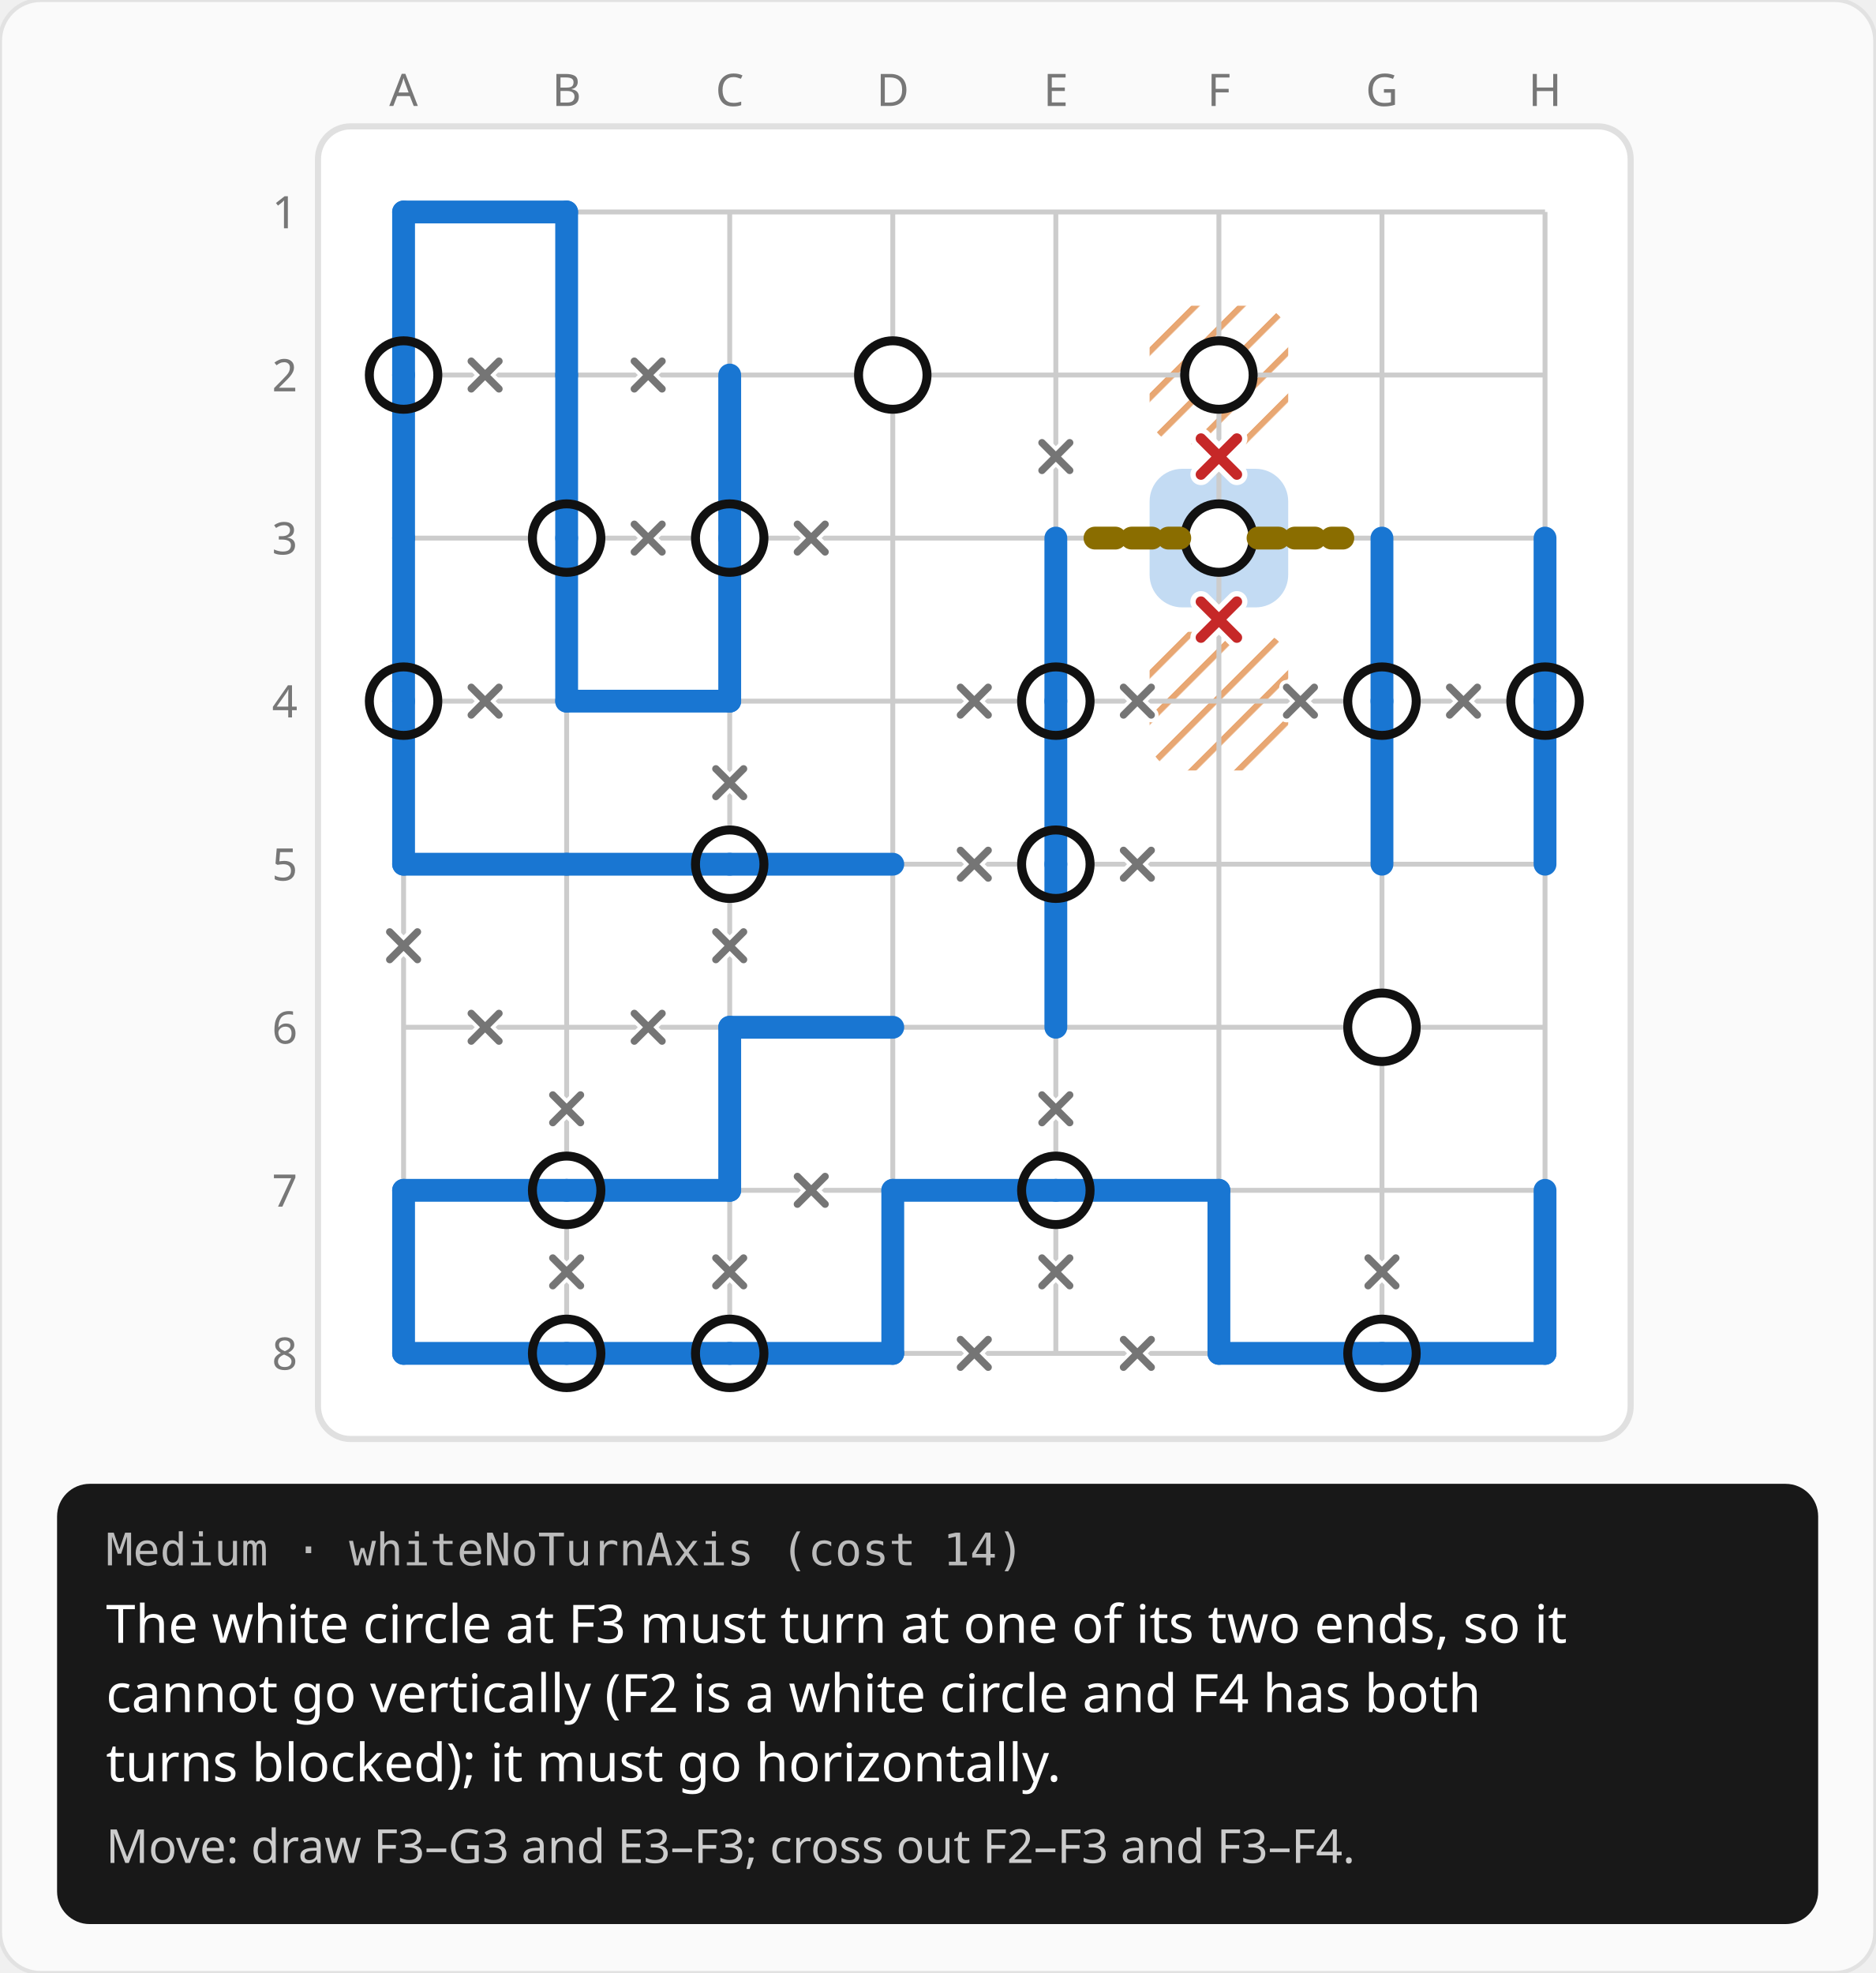
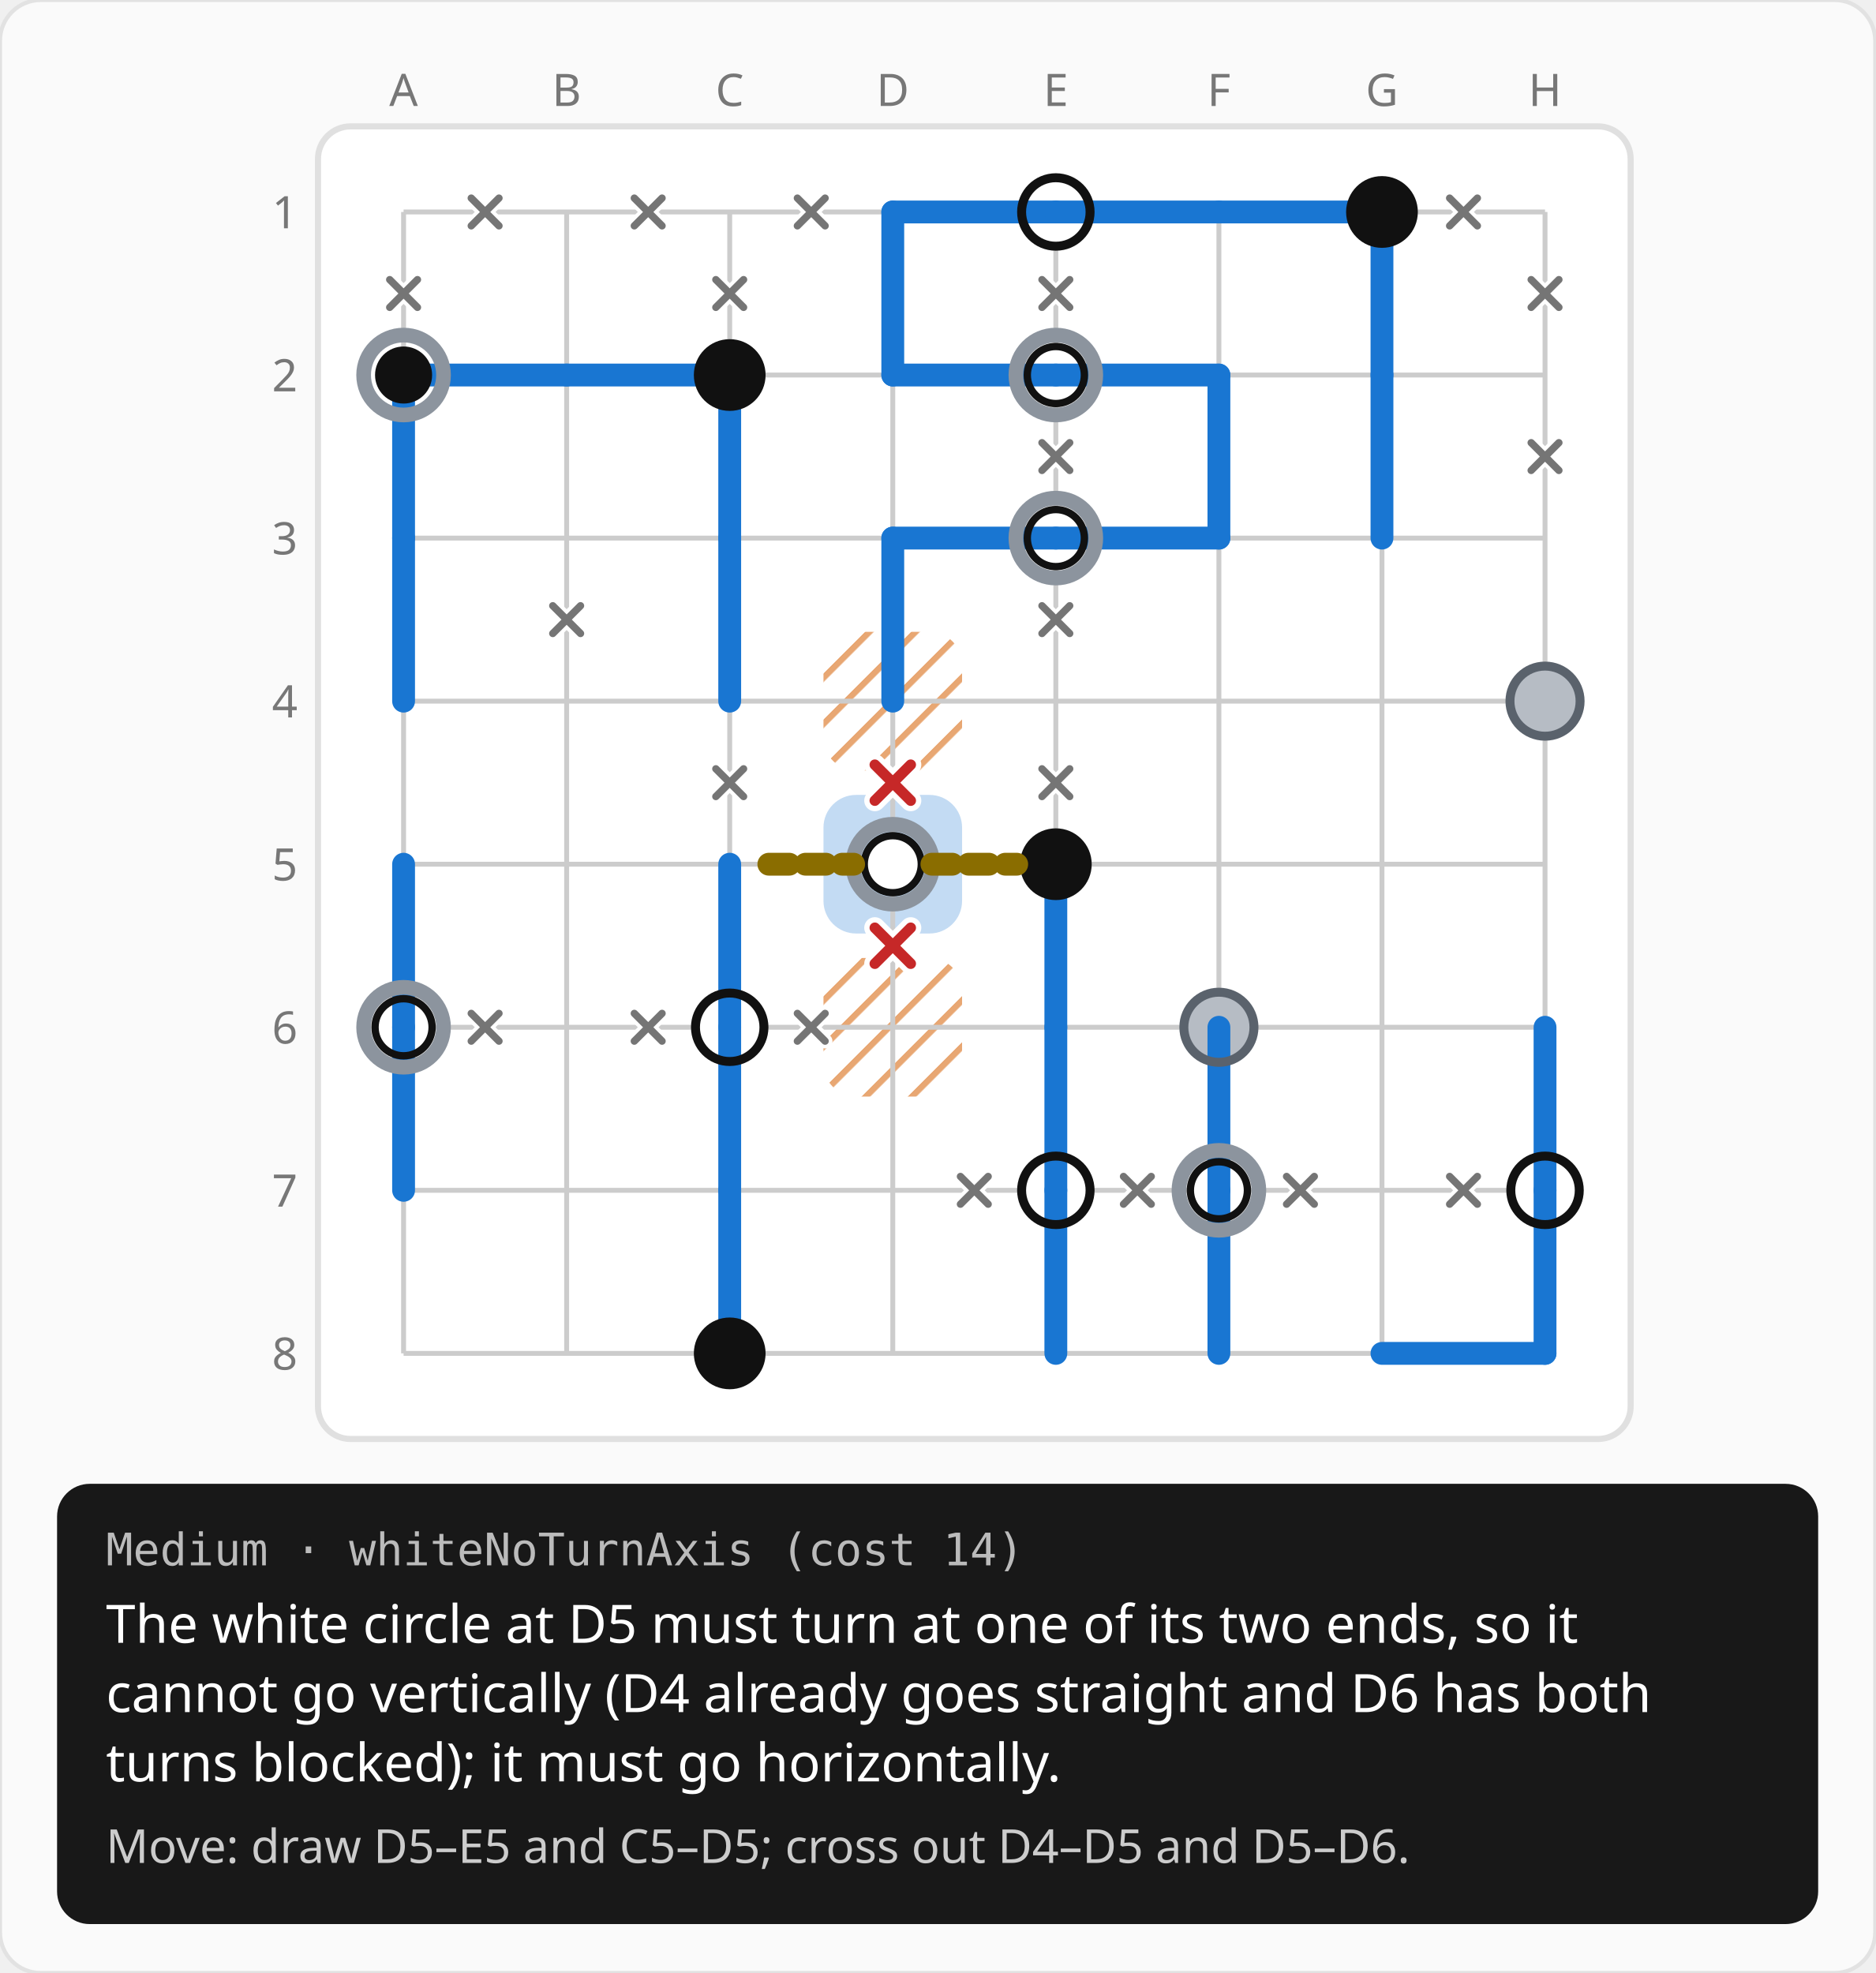
<svg xmlns="http://www.w3.org/2000/svg" width="460" height="484" viewBox="0 0 460 484">
  <rect width="460" height="484" rx="10" fill="#fafafa" stroke="#e2e2e2" />
  <defs>
    <pattern id="hatch" width="8" height="8" patternUnits="userSpaceOnUse" patternTransform="rotate(45)">
      <line x1="0" y1="0" x2="0" y2="8" stroke="#d55e00" stroke-width="3" opacity="0.55" />
    </pattern>
  </defs>
  <g transform="translate(59 12)">
    <text x="40" y="14" fill="#777777" font-size="11" font-family="system-ui, sans-serif" text-anchor="middle">A</text>
    <text x="80" y="14" fill="#777777" font-size="11" font-family="system-ui, sans-serif" text-anchor="middle">B</text>
    <text x="120" y="14" fill="#777777" font-size="11" font-family="system-ui, sans-serif" text-anchor="middle">C</text>
    <text x="160" y="14" fill="#777777" font-size="11" font-family="system-ui, sans-serif" text-anchor="middle">D</text>
    <text x="200" y="14" fill="#777777" font-size="11" font-family="system-ui, sans-serif" text-anchor="middle">E</text>
    <text x="240" y="14" fill="#777777" font-size="11" font-family="system-ui, sans-serif" text-anchor="middle">F</text>
    <text x="280" y="14" fill="#777777" font-size="11" font-family="system-ui, sans-serif" text-anchor="middle">G</text>
    <text x="320" y="14" fill="#777777" font-size="11" font-family="system-ui, sans-serif" text-anchor="middle">H</text>
    <text x="14" y="44" fill="#777777" font-size="11" font-family="system-ui, sans-serif" text-anchor="end">1</text>
    <text x="14" y="84" fill="#777777" font-size="11" font-family="system-ui, sans-serif" text-anchor="end">2</text>
    <text x="14" y="124" fill="#777777" font-size="11" font-family="system-ui, sans-serif" text-anchor="end">3</text>
    <text x="14" y="164" fill="#777777" font-size="11" font-family="system-ui, sans-serif" text-anchor="end">4</text>
    <text x="14" y="204" fill="#777777" font-size="11" font-family="system-ui, sans-serif" text-anchor="end">5</text>
    <text x="14" y="244" fill="#777777" font-size="11" font-family="system-ui, sans-serif" text-anchor="end">6</text>
    <text x="14" y="284" fill="#777777" font-size="11" font-family="system-ui, sans-serif" text-anchor="end">7</text>
    <text x="14" y="324" fill="#777777" font-size="11" font-family="system-ui, sans-serif" text-anchor="end">8</text>
    <g transform="translate(18 18)">
      <rect x="1" y="1" width="322" height="322" rx="8" fill="#ffffff" stroke="#e0e0e0" stroke-width="1.5" />
-       <rect x="205" y="85" width="34" height="34" rx="8" fill="rgba(25,118,210,0.26)" />
-       <rect x="205" y="45" width="34" height="34" rx="8" fill="url(#hatch)" />
-       <rect x="205" y="125" width="34" height="34" rx="8" fill="url(#hatch)" />
+       <rect x="125" y="165" width="34" height="34" rx="8" fill="rgba(25,118,210,0.26)" />
+       <rect x="125" y="125" width="34" height="34" rx="8" fill="url(#hatch)" />
+       <rect x="125" y="205" width="34" height="34" rx="8" fill="url(#hatch)" />
      <line x1="22" y1="22" x2="302" y2="22" stroke="#cccccc" stroke-width="1.2" />
      <line x1="22" y1="62" x2="302" y2="62" stroke="#cccccc" stroke-width="1.2" />
      <line x1="22" y1="102" x2="302" y2="102" stroke="#cccccc" stroke-width="1.2" />
      <line x1="22" y1="142" x2="302" y2="142" stroke="#cccccc" stroke-width="1.2" />
      <line x1="22" y1="182" x2="302" y2="182" stroke="#cccccc" stroke-width="1.2" />
      <line x1="22" y1="222" x2="302" y2="222" stroke="#cccccc" stroke-width="1.2" />
      <line x1="22" y1="262" x2="302" y2="262" stroke="#cccccc" stroke-width="1.2" />
      <line x1="22" y1="302" x2="302" y2="302" stroke="#cccccc" stroke-width="1.2" />
      <line x1="22" y1="22" x2="22" y2="302" stroke="#cccccc" stroke-width="1.2" />
      <line x1="62" y1="22" x2="62" y2="302" stroke="#cccccc" stroke-width="1.2" />
      <line x1="102" y1="22" x2="102" y2="302" stroke="#cccccc" stroke-width="1.2" />
      <line x1="142" y1="22" x2="142" y2="302" stroke="#cccccc" stroke-width="1.2" />
      <line x1="182" y1="22" x2="182" y2="302" stroke="#cccccc" stroke-width="1.2" />
      <line x1="222" y1="22" x2="222" y2="302" stroke="#cccccc" stroke-width="1.2" />
      <line x1="262" y1="22" x2="262" y2="302" stroke="#cccccc" stroke-width="1.2" />
      <line x1="302" y1="22" x2="302" y2="302" stroke="#cccccc" stroke-width="1.2" />
-       <circle cx="22" cy="62" r="8.4" fill="#ffffff" />
-       <circle cx="142" cy="62" r="8.4" fill="#ffffff" />
-       <circle cx="222" cy="62" r="8.4" fill="#ffffff" />
-       <circle cx="62" cy="102" r="8.4" fill="#ffffff" />
-       <circle cx="102" cy="102" r="8.4" fill="#ffffff" />
-       <circle cx="222" cy="102" r="8.4" fill="#ffffff" />
-       <circle cx="22" cy="142" r="8.4" fill="#ffffff" />
-       <circle cx="182" cy="142" r="8.4" fill="#ffffff" />
-       <circle cx="262" cy="142" r="8.4" fill="#ffffff" />
-       <circle cx="302" cy="142" r="8.4" fill="#ffffff" />
-       <circle cx="102" cy="182" r="8.4" fill="#ffffff" />
-       <circle cx="182" cy="182" r="8.4" fill="#ffffff" />
-       <circle cx="262" cy="222" r="8.4" fill="#ffffff" />
-       <circle cx="62" cy="262" r="8.4" fill="#ffffff" />
+       <circle cx="182" cy="22" r="8.4" fill="#ffffff" />
+       <circle cx="182" cy="62" r="7" fill="#ffffff" />
+       <circle cx="182" cy="102" r="7" fill="#ffffff" />
+       <circle cx="302" cy="142" r="8.6" fill="#b6bcc4" />
+       <circle cx="142" cy="182" r="7" fill="#ffffff" />
+       <circle cx="22" cy="222" r="7" fill="#ffffff" />
+       <circle cx="102" cy="222" r="8.4" fill="#ffffff" />
+       <circle cx="222" cy="222" r="8.6" fill="#b6bcc4" />
      <circle cx="182" cy="262" r="8.4" fill="#ffffff" />
-       <circle cx="62" cy="302" r="8.4" fill="#ffffff" />
-       <circle cx="102" cy="302" r="8.4" fill="#ffffff" />
-       <circle cx="262" cy="302" r="8.4" fill="#ffffff" />
-       <line x1="22" y1="22" x2="62" y2="22" stroke="#1976d2" stroke-width="5.6" stroke-linecap="round" />
-       <line x1="22" y1="22" x2="22" y2="62" stroke="#1976d2" stroke-width="5.6" stroke-linecap="round" />
-       <line x1="62" y1="22" x2="62" y2="62" stroke="#1976d2" stroke-width="5.6" stroke-linecap="round" />
+       <circle cx="222" cy="262" r="7" fill="#ffffff" />
+       <circle cx="302" cy="262" r="8.4" fill="#ffffff" />
+       <line x1="142" y1="22" x2="182" y2="22" stroke="#1976d2" stroke-width="5.6" stroke-linecap="round" />
+       <line x1="142" y1="22" x2="142" y2="62" stroke="#1976d2" stroke-width="5.6" stroke-linecap="round" />
+       <line x1="182" y1="22" x2="222" y2="22" stroke="#1976d2" stroke-width="5.6" stroke-linecap="round" />
+       <line x1="222" y1="22" x2="262" y2="22" stroke="#1976d2" stroke-width="5.6" stroke-linecap="round" />
+       <line x1="262" y1="22" x2="262" y2="62" stroke="#1976d2" stroke-width="5.6" stroke-linecap="round" />
+       <line x1="22" y1="62" x2="62" y2="62" stroke="#1976d2" stroke-width="5.6" stroke-linecap="round" />
      <line x1="22" y1="62" x2="22" y2="102" stroke="#1976d2" stroke-width="5.6" stroke-linecap="round" />
-       <line x1="62" y1="62" x2="62" y2="102" stroke="#1976d2" stroke-width="5.6" stroke-linecap="round" />
+       <line x1="62" y1="62" x2="102" y2="62" stroke="#1976d2" stroke-width="5.6" stroke-linecap="round" />
      <line x1="102" y1="62" x2="102" y2="102" stroke="#1976d2" stroke-width="5.6" stroke-linecap="round" />
+       <line x1="142" y1="62" x2="182" y2="62" stroke="#1976d2" stroke-width="5.6" stroke-linecap="round" />
+       <line x1="182" y1="62" x2="222" y2="62" stroke="#1976d2" stroke-width="5.6" stroke-linecap="round" />
+       <line x1="222" y1="62" x2="222" y2="102" stroke="#1976d2" stroke-width="5.6" stroke-linecap="round" />
+       <line x1="262" y1="62" x2="262" y2="102" stroke="#1976d2" stroke-width="5.6" stroke-linecap="round" />
      <line x1="22" y1="102" x2="22" y2="142" stroke="#1976d2" stroke-width="5.6" stroke-linecap="round" />
-       <line x1="62" y1="102" x2="62" y2="142" stroke="#1976d2" stroke-width="5.6" stroke-linecap="round" />
      <line x1="102" y1="102" x2="102" y2="142" stroke="#1976d2" stroke-width="5.6" stroke-linecap="round" />
-       <line x1="182" y1="102" x2="182" y2="142" stroke="#1976d2" stroke-width="5.6" stroke-linecap="round" />
-       <line x1="262" y1="102" x2="262" y2="142" stroke="#1976d2" stroke-width="5.6" stroke-linecap="round" />
-       <line x1="302" y1="102" x2="302" y2="142" stroke="#1976d2" stroke-width="5.6" stroke-linecap="round" />
-       <line x1="22" y1="142" x2="22" y2="182" stroke="#1976d2" stroke-width="5.6" stroke-linecap="round" />
-       <line x1="62" y1="142" x2="102" y2="142" stroke="#1976d2" stroke-width="5.6" stroke-linecap="round" />
-       <line x1="182" y1="142" x2="182" y2="182" stroke="#1976d2" stroke-width="5.6" stroke-linecap="round" />
-       <line x1="262" y1="142" x2="262" y2="182" stroke="#1976d2" stroke-width="5.6" stroke-linecap="round" />
-       <line x1="302" y1="142" x2="302" y2="182" stroke="#1976d2" stroke-width="5.6" stroke-linecap="round" />
-       <line x1="22" y1="182" x2="62" y2="182" stroke="#1976d2" stroke-width="5.6" stroke-linecap="round" />
-       <line x1="62" y1="182" x2="102" y2="182" stroke="#1976d2" stroke-width="5.6" stroke-linecap="round" />
-       <line x1="102" y1="182" x2="142" y2="182" stroke="#1976d2" stroke-width="5.6" stroke-linecap="round" />
+       <line x1="142" y1="102" x2="182" y2="102" stroke="#1976d2" stroke-width="5.6" stroke-linecap="round" />
+       <line x1="142" y1="102" x2="142" y2="142" stroke="#1976d2" stroke-width="5.6" stroke-linecap="round" />
+       <line x1="182" y1="102" x2="222" y2="102" stroke="#1976d2" stroke-width="5.6" stroke-linecap="round" />
+       <line x1="22" y1="182" x2="22" y2="222" stroke="#1976d2" stroke-width="5.6" stroke-linecap="round" />
+       <line x1="102" y1="182" x2="102" y2="222" stroke="#1976d2" stroke-width="5.6" stroke-linecap="round" />
      <line x1="182" y1="182" x2="182" y2="222" stroke="#1976d2" stroke-width="5.6" stroke-linecap="round" />
-       <line x1="102" y1="222" x2="142" y2="222" stroke="#1976d2" stroke-width="5.6" stroke-linecap="round" />
+       <line x1="22" y1="222" x2="22" y2="262" stroke="#1976d2" stroke-width="5.6" stroke-linecap="round" />
      <line x1="102" y1="222" x2="102" y2="262" stroke="#1976d2" stroke-width="5.6" stroke-linecap="round" />
-       <line x1="22" y1="262" x2="62" y2="262" stroke="#1976d2" stroke-width="5.6" stroke-linecap="round" />
-       <line x1="22" y1="262" x2="22" y2="302" stroke="#1976d2" stroke-width="5.6" stroke-linecap="round" />
-       <line x1="62" y1="262" x2="102" y2="262" stroke="#1976d2" stroke-width="5.6" stroke-linecap="round" />
-       <line x1="142" y1="262" x2="182" y2="262" stroke="#1976d2" stroke-width="5.6" stroke-linecap="round" />
-       <line x1="142" y1="262" x2="142" y2="302" stroke="#1976d2" stroke-width="5.6" stroke-linecap="round" />
-       <line x1="182" y1="262" x2="222" y2="262" stroke="#1976d2" stroke-width="5.6" stroke-linecap="round" />
+       <line x1="182" y1="222" x2="182" y2="262" stroke="#1976d2" stroke-width="5.6" stroke-linecap="round" />
+       <line x1="222" y1="222" x2="222" y2="262" stroke="#1976d2" stroke-width="5.6" stroke-linecap="round" />
+       <line x1="302" y1="222" x2="302" y2="262" stroke="#1976d2" stroke-width="5.6" stroke-linecap="round" />
+       <line x1="102" y1="262" x2="102" y2="302" stroke="#1976d2" stroke-width="5.6" stroke-linecap="round" />
+       <line x1="182" y1="262" x2="182" y2="302" stroke="#1976d2" stroke-width="5.6" stroke-linecap="round" />
      <line x1="222" y1="262" x2="222" y2="302" stroke="#1976d2" stroke-width="5.6" stroke-linecap="round" />
      <line x1="302" y1="262" x2="302" y2="302" stroke="#1976d2" stroke-width="5.6" stroke-linecap="round" />
-       <line x1="22" y1="302" x2="62" y2="302" stroke="#1976d2" stroke-width="5.6" stroke-linecap="round" />
-       <line x1="62" y1="302" x2="102" y2="302" stroke="#1976d2" stroke-width="5.6" stroke-linecap="round" />
-       <line x1="102" y1="302" x2="142" y2="302" stroke="#1976d2" stroke-width="5.6" stroke-linecap="round" />
-       <line x1="222" y1="302" x2="262" y2="302" stroke="#1976d2" stroke-width="5.6" stroke-linecap="round" />
      <line x1="262" y1="302" x2="302" y2="302" stroke="#1976d2" stroke-width="5.6" stroke-linecap="round" />
-       <circle cx="22" cy="62" r="8.4" fill="none" stroke="#111111" stroke-width="2.2" />
-       <circle cx="142" cy="62" r="8.4" fill="none" stroke="#111111" stroke-width="2.2" />
-       <circle cx="222" cy="62" r="8.4" fill="none" stroke="#111111" stroke-width="2.2" />
-       <circle cx="62" cy="102" r="8.4" fill="none" stroke="#111111" stroke-width="2.2" />
-       <circle cx="102" cy="102" r="8.4" fill="none" stroke="#111111" stroke-width="2.2" />
-       <circle cx="222" cy="102" r="8.4" fill="none" stroke="#111111" stroke-width="2.2" />
-       <circle cx="22" cy="142" r="8.4" fill="none" stroke="#111111" stroke-width="2.2" />
-       <circle cx="182" cy="142" r="8.4" fill="none" stroke="#111111" stroke-width="2.2" />
-       <circle cx="262" cy="142" r="8.4" fill="none" stroke="#111111" stroke-width="2.2" />
-       <circle cx="302" cy="142" r="8.4" fill="none" stroke="#111111" stroke-width="2.2" />
-       <circle cx="102" cy="182" r="8.4" fill="none" stroke="#111111" stroke-width="2.2" />
-       <circle cx="182" cy="182" r="8.4" fill="none" stroke="#111111" stroke-width="2.2" />
-       <circle cx="262" cy="222" r="8.4" fill="none" stroke="#111111" stroke-width="2.2" />
-       <circle cx="62" cy="262" r="8.4" fill="none" stroke="#111111" stroke-width="2.2" />
+       <circle cx="182" cy="22" r="8.4" fill="none" stroke="#111111" stroke-width="2.2" />
+       <circle cx="262" cy="22" r="8.8" fill="#111111" />
+       <circle cx="22" cy="62" r="9.8" fill="none" stroke="#8c949e" stroke-width="3.6" />
+       <circle cx="22" cy="62" r="7" fill="#111111" />
+       <circle cx="102" cy="62" r="8.8" fill="#111111" />
+       <circle cx="182" cy="62" r="9.8" fill="none" stroke="#8c949e" stroke-width="3.6" />
+       <circle cx="182" cy="62" r="7" fill="none" stroke="#111111" stroke-width="1.8" />
+       <circle cx="182" cy="102" r="9.8" fill="none" stroke="#8c949e" stroke-width="3.6" />
+       <circle cx="182" cy="102" r="7" fill="none" stroke="#111111" stroke-width="1.8" />
+       <circle cx="302" cy="142" r="8.6" fill="none" stroke="#5a626c" stroke-width="2.2" />
+       <circle cx="142" cy="182" r="9.8" fill="none" stroke="#8c949e" stroke-width="3.6" />
+       <circle cx="142" cy="182" r="7" fill="none" stroke="#111111" stroke-width="1.8" />
+       <circle cx="182" cy="182" r="8.8" fill="#111111" />
+       <circle cx="22" cy="222" r="9.8" fill="none" stroke="#8c949e" stroke-width="3.6" />
+       <circle cx="22" cy="222" r="7" fill="none" stroke="#111111" stroke-width="1.8" />
+       <circle cx="102" cy="222" r="8.4" fill="none" stroke="#111111" stroke-width="2.2" />
+       <circle cx="222" cy="222" r="8.6" fill="none" stroke="#5a626c" stroke-width="2.2" />
      <circle cx="182" cy="262" r="8.4" fill="none" stroke="#111111" stroke-width="2.2" />
-       <circle cx="62" cy="302" r="8.4" fill="none" stroke="#111111" stroke-width="2.2" />
-       <circle cx="102" cy="302" r="8.4" fill="none" stroke="#111111" stroke-width="2.2" />
-       <circle cx="262" cy="302" r="8.4" fill="none" stroke="#111111" stroke-width="2.2" />
-       <path d="M38.6 58.6L45.4 65.4M38.6 65.4L45.4 58.6" stroke="#ffffff" stroke-width="3.6" stroke-linecap="round" />
-       <path d="M38.6 58.6L45.4 65.4M38.6 65.4L45.4 58.6" stroke="#757575" stroke-width="1.8" stroke-linecap="round" />
-       <path d="M78.6 58.6L85.4 65.4M78.6 65.4L85.4 58.6" stroke="#ffffff" stroke-width="3.6" stroke-linecap="round" />
-       <path d="M78.6 58.6L85.4 65.4M78.6 65.4L85.4 58.6" stroke="#757575" stroke-width="1.8" stroke-linecap="round" />
+       <circle cx="222" cy="262" r="9.8" fill="none" stroke="#8c949e" stroke-width="3.6" />
+       <circle cx="222" cy="262" r="7" fill="none" stroke="#111111" stroke-width="1.8" />
+       <circle cx="302" cy="262" r="8.4" fill="none" stroke="#111111" stroke-width="2.2" />
+       <circle cx="102" cy="302" r="8.8" fill="#111111" />
+       <path d="M38.6 18.6L45.4 25.4M38.6 25.4L45.4 18.6" stroke="#ffffff" stroke-width="3.6" stroke-linecap="round" />
+       <path d="M38.6 18.6L45.4 25.4M38.6 25.4L45.4 18.6" stroke="#757575" stroke-width="1.8" stroke-linecap="round" />
+       <path d="M18.6 38.6L25.4 45.4M18.6 45.4L25.4 38.6" stroke="#ffffff" stroke-width="3.6" stroke-linecap="round" />
+       <path d="M18.6 38.6L25.4 45.4M18.6 45.4L25.4 38.6" stroke="#757575" stroke-width="1.8" stroke-linecap="round" />
+       <path d="M78.6 18.6L85.4 25.4M78.6 25.4L85.4 18.6" stroke="#ffffff" stroke-width="3.6" stroke-linecap="round" />
+       <path d="M78.6 18.6L85.4 25.4M78.6 25.4L85.4 18.6" stroke="#757575" stroke-width="1.8" stroke-linecap="round" />
+       <path d="M118.6 18.6L125.4 25.4M118.6 25.4L125.4 18.6" stroke="#ffffff" stroke-width="3.6" stroke-linecap="round" />
+       <path d="M118.6 18.6L125.4 25.4M118.6 25.4L125.4 18.6" stroke="#757575" stroke-width="1.8" stroke-linecap="round" />
+       <path d="M98.6 38.6L105.4 45.4M98.6 45.4L105.4 38.6" stroke="#ffffff" stroke-width="3.6" stroke-linecap="round" />
+       <path d="M98.6 38.6L105.4 45.4M98.6 45.4L105.4 38.6" stroke="#757575" stroke-width="1.8" stroke-linecap="round" />
+       <path d="M178.6 38.6L185.4 45.4M178.6 45.4L185.4 38.6" stroke="#ffffff" stroke-width="3.6" stroke-linecap="round" />
+       <path d="M178.6 38.6L185.4 45.4M178.6 45.4L185.4 38.6" stroke="#757575" stroke-width="1.8" stroke-linecap="round" />
+       <path d="M278.6 18.6L285.4 25.4M278.6 25.4L285.4 18.6" stroke="#ffffff" stroke-width="3.6" stroke-linecap="round" />
+       <path d="M278.6 18.6L285.4 25.4M278.6 25.4L285.4 18.6" stroke="#757575" stroke-width="1.8" stroke-linecap="round" />
+       <path d="M298.6 38.6L305.4 45.4M298.6 45.4L305.4 38.6" stroke="#ffffff" stroke-width="3.6" stroke-linecap="round" />
+       <path d="M298.6 38.6L305.4 45.4M298.6 45.4L305.4 38.6" stroke="#757575" stroke-width="1.8" stroke-linecap="round" />
      <path d="M178.6 78.6L185.4 85.4M178.6 85.4L185.4 78.6" stroke="#ffffff" stroke-width="3.6" stroke-linecap="round" />
      <path d="M178.6 78.6L185.4 85.4M178.6 85.4L185.4 78.6" stroke="#757575" stroke-width="1.8" stroke-linecap="round" />
-       <path d="M78.6 98.6L85.4 105.4M78.6 105.4L85.4 98.6" stroke="#ffffff" stroke-width="3.6" stroke-linecap="round" />
-       <path d="M78.6 98.6L85.4 105.4M78.6 105.4L85.4 98.6" stroke="#757575" stroke-width="1.8" stroke-linecap="round" />
-       <path d="M118.6 98.6L125.4 105.4M118.6 105.4L125.4 98.6" stroke="#ffffff" stroke-width="3.6" stroke-linecap="round" />
-       <path d="M118.6 98.6L125.4 105.4M118.6 105.4L125.4 98.6" stroke="#757575" stroke-width="1.8" stroke-linecap="round" />
-       <path d="M38.6 138.6L45.4 145.4M38.6 145.4L45.4 138.6" stroke="#ffffff" stroke-width="3.6" stroke-linecap="round" />
-       <path d="M38.6 138.6L45.4 145.4M38.6 145.4L45.4 138.6" stroke="#757575" stroke-width="1.8" stroke-linecap="round" />
+       <path d="M298.6 78.6L305.4 85.4M298.6 85.4L305.4 78.6" stroke="#ffffff" stroke-width="3.6" stroke-linecap="round" />
+       <path d="M298.6 78.6L305.4 85.4M298.6 85.4L305.4 78.6" stroke="#757575" stroke-width="1.8" stroke-linecap="round" />
+       <path d="M58.6 118.6L65.4 125.4M58.6 125.4L65.4 118.6" stroke="#ffffff" stroke-width="3.6" stroke-linecap="round" />
+       <path d="M58.6 118.6L65.4 125.4M58.6 125.4L65.4 118.6" stroke="#757575" stroke-width="1.8" stroke-linecap="round" />
+       <path d="M178.6 118.6L185.4 125.4M178.6 125.4L185.4 118.6" stroke="#ffffff" stroke-width="3.6" stroke-linecap="round" />
+       <path d="M178.6 118.6L185.4 125.4M178.6 125.4L185.4 118.6" stroke="#757575" stroke-width="1.8" stroke-linecap="round" />
      <path d="M98.6 158.6L105.4 165.4M98.6 165.4L105.4 158.6" stroke="#ffffff" stroke-width="3.6" stroke-linecap="round" />
      <path d="M98.6 158.6L105.4 165.4M98.6 165.4L105.4 158.6" stroke="#757575" stroke-width="1.8" stroke-linecap="round" />
-       <path d="M158.6 138.6L165.4 145.4M158.6 145.4L165.4 138.6" stroke="#ffffff" stroke-width="3.6" stroke-linecap="round" />
-       <path d="M158.6 138.6L165.4 145.4M158.6 145.4L165.4 138.6" stroke="#757575" stroke-width="1.8" stroke-linecap="round" />
-       <path d="M198.6 138.6L205.4 145.4M198.6 145.4L205.4 138.6" stroke="#ffffff" stroke-width="3.6" stroke-linecap="round" />
-       <path d="M198.6 138.6L205.4 145.4M198.6 145.4L205.4 138.6" stroke="#757575" stroke-width="1.8" stroke-linecap="round" />
-       <path d="M238.6 138.6L245.4 145.4M238.6 145.4L245.4 138.6" stroke="#ffffff" stroke-width="3.6" stroke-linecap="round" />
-       <path d="M238.6 138.6L245.4 145.4M238.6 145.4L245.4 138.6" stroke="#757575" stroke-width="1.8" stroke-linecap="round" />
-       <path d="M278.6 138.6L285.4 145.4M278.6 145.4L285.4 138.6" stroke="#ffffff" stroke-width="3.6" stroke-linecap="round" />
-       <path d="M278.6 138.6L285.4 145.4M278.6 145.4L285.4 138.6" stroke="#757575" stroke-width="1.8" stroke-linecap="round" />
-       <path d="M18.6 198.6L25.4 205.4M18.6 205.4L25.4 198.6" stroke="#ffffff" stroke-width="3.6" stroke-linecap="round" />
-       <path d="M18.6 198.6L25.4 205.4M18.6 205.4L25.4 198.6" stroke="#757575" stroke-width="1.8" stroke-linecap="round" />
-       <path d="M98.6 198.6L105.4 205.4M98.6 205.4L105.4 198.6" stroke="#ffffff" stroke-width="3.6" stroke-linecap="round" />
-       <path d="M98.6 198.6L105.4 205.4M98.6 205.4L105.4 198.6" stroke="#757575" stroke-width="1.8" stroke-linecap="round" />
-       <path d="M158.6 178.6L165.4 185.4M158.6 185.4L165.4 178.6" stroke="#ffffff" stroke-width="3.6" stroke-linecap="round" />
-       <path d="M158.6 178.6L165.4 185.4M158.6 185.4L165.4 178.6" stroke="#757575" stroke-width="1.8" stroke-linecap="round" />
-       <path d="M198.6 178.6L205.4 185.4M198.6 185.4L205.4 178.6" stroke="#ffffff" stroke-width="3.6" stroke-linecap="round" />
-       <path d="M198.6 178.6L205.4 185.4M198.6 185.4L205.4 178.6" stroke="#757575" stroke-width="1.8" stroke-linecap="round" />
+       <path d="M178.6 158.6L185.4 165.4M178.6 165.4L185.4 158.6" stroke="#ffffff" stroke-width="3.6" stroke-linecap="round" />
+       <path d="M178.6 158.6L185.4 165.4M178.6 165.4L185.4 158.6" stroke="#757575" stroke-width="1.8" stroke-linecap="round" />
      <path d="M38.6 218.6L45.4 225.4M38.6 225.4L45.4 218.6" stroke="#ffffff" stroke-width="3.6" stroke-linecap="round" />
      <path d="M38.6 218.6L45.4 225.4M38.6 225.4L45.4 218.6" stroke="#757575" stroke-width="1.8" stroke-linecap="round" />
      <path d="M78.6 218.6L85.4 225.4M78.6 225.4L85.4 218.6" stroke="#ffffff" stroke-width="3.6" stroke-linecap="round" />
      <path d="M78.6 218.6L85.4 225.4M78.6 225.4L85.4 218.6" stroke="#757575" stroke-width="1.8" stroke-linecap="round" />
-       <path d="M58.6 238.6L65.4 245.4M58.6 245.4L65.4 238.6" stroke="#ffffff" stroke-width="3.6" stroke-linecap="round" />
-       <path d="M58.6 238.6L65.4 245.4M58.6 245.4L65.4 238.6" stroke="#757575" stroke-width="1.8" stroke-linecap="round" />
-       <path d="M178.6 238.6L185.4 245.4M178.6 245.4L185.4 238.6" stroke="#ffffff" stroke-width="3.6" stroke-linecap="round" />
-       <path d="M178.6 238.6L185.4 245.4M178.6 245.4L185.4 238.6" stroke="#757575" stroke-width="1.8" stroke-linecap="round" />
-       <path d="M58.6 278.6L65.4 285.4M58.6 285.4L65.4 278.6" stroke="#ffffff" stroke-width="3.6" stroke-linecap="round" />
-       <path d="M58.6 278.6L65.4 285.4M58.6 285.4L65.4 278.6" stroke="#757575" stroke-width="1.8" stroke-linecap="round" />
-       <path d="M118.6 258.6L125.4 265.4M118.6 265.4L125.4 258.6" stroke="#ffffff" stroke-width="3.6" stroke-linecap="round" />
-       <path d="M118.6 258.6L125.4 265.4M118.6 265.4L125.4 258.6" stroke="#757575" stroke-width="1.8" stroke-linecap="round" />
-       <path d="M98.6 278.6L105.4 285.4M98.6 285.4L105.4 278.6" stroke="#ffffff" stroke-width="3.6" stroke-linecap="round" />
-       <path d="M98.6 278.6L105.4 285.4M98.6 285.4L105.4 278.6" stroke="#757575" stroke-width="1.8" stroke-linecap="round" />
-       <path d="M178.6 278.6L185.4 285.4M178.6 285.4L185.4 278.6" stroke="#ffffff" stroke-width="3.6" stroke-linecap="round" />
-       <path d="M178.6 278.6L185.4 285.4M178.6 285.4L185.4 278.6" stroke="#757575" stroke-width="1.8" stroke-linecap="round" />
-       <path d="M258.6 278.6L265.4 285.4M258.6 285.4L265.4 278.6" stroke="#ffffff" stroke-width="3.6" stroke-linecap="round" />
-       <path d="M258.6 278.6L265.4 285.4M258.6 285.4L265.4 278.6" stroke="#757575" stroke-width="1.8" stroke-linecap="round" />
-       <path d="M158.6 298.6L165.4 305.4M158.6 305.4L165.4 298.6" stroke="#ffffff" stroke-width="3.6" stroke-linecap="round" />
-       <path d="M158.6 298.6L165.4 305.4M158.6 305.4L165.4 298.6" stroke="#757575" stroke-width="1.8" stroke-linecap="round" />
-       <path d="M198.6 298.6L205.4 305.4M198.6 305.4L205.4 298.6" stroke="#ffffff" stroke-width="3.6" stroke-linecap="round" />
-       <path d="M198.6 298.6L205.4 305.4M198.6 305.4L205.4 298.6" stroke="#757575" stroke-width="1.8" stroke-linecap="round" />
-       <line x1="231.6" y1="102" x2="252.4" y2="102" stroke="#8a6d00" stroke-width="5.6" stroke-linecap="round" stroke-dasharray="5 4" />
-       <line x1="191.6" y1="102" x2="212.4" y2="102" stroke="#8a6d00" stroke-width="5.6" stroke-linecap="round" stroke-dasharray="5 4" />
-       <path d="M217.6 77.6L226.4 86.4M217.6 86.4L226.4 77.6" stroke="#ffffff" stroke-width="5.2" stroke-linecap="round" />
-       <path d="M217.6 77.6L226.4 86.4M217.6 86.4L226.4 77.6" stroke="#c62828" stroke-width="2.6" stroke-linecap="round" />
-       <path d="M217.6 117.6L226.4 126.4M217.6 126.4L226.4 117.6" stroke="#ffffff" stroke-width="5.2" stroke-linecap="round" />
-       <path d="M217.6 117.6L226.4 126.4M217.6 126.4L226.4 117.6" stroke="#c62828" stroke-width="2.6" stroke-linecap="round" />
+       <path d="M118.6 218.6L125.4 225.4M118.6 225.4L125.4 218.6" stroke="#ffffff" stroke-width="3.6" stroke-linecap="round" />
+       <path d="M118.6 218.6L125.4 225.4M118.6 225.4L125.4 218.6" stroke="#757575" stroke-width="1.8" stroke-linecap="round" />
+       <path d="M158.6 258.6L165.4 265.4M158.6 265.4L165.4 258.6" stroke="#ffffff" stroke-width="3.6" stroke-linecap="round" />
+       <path d="M158.6 258.6L165.4 265.4M158.6 265.4L165.4 258.6" stroke="#757575" stroke-width="1.8" stroke-linecap="round" />
+       <path d="M198.6 258.6L205.4 265.4M198.6 265.4L205.4 258.6" stroke="#ffffff" stroke-width="3.6" stroke-linecap="round" />
+       <path d="M198.6 258.6L205.4 265.4M198.6 265.4L205.4 258.6" stroke="#757575" stroke-width="1.8" stroke-linecap="round" />
+       <path d="M238.6 258.6L245.4 265.4M238.6 265.4L245.4 258.6" stroke="#ffffff" stroke-width="3.6" stroke-linecap="round" />
+       <path d="M238.6 258.6L245.4 265.4M238.6 265.4L245.4 258.6" stroke="#757575" stroke-width="1.8" stroke-linecap="round" />
+       <path d="M278.6 258.6L285.4 265.4M278.6 265.4L285.4 258.6" stroke="#ffffff" stroke-width="3.6" stroke-linecap="round" />
+       <path d="M278.6 258.6L285.4 265.4M278.6 265.4L285.4 258.6" stroke="#757575" stroke-width="1.8" stroke-linecap="round" />
+       <line x1="151.6" y1="182" x2="172.4" y2="182" stroke="#8a6d00" stroke-width="5.6" stroke-linecap="round" stroke-dasharray="5 4" />
+       <line x1="111.6" y1="182" x2="132.4" y2="182" stroke="#8a6d00" stroke-width="5.6" stroke-linecap="round" stroke-dasharray="5 4" />
+       <path d="M137.6 157.6L146.4 166.4M137.6 166.4L146.4 157.6" stroke="#ffffff" stroke-width="5.2" stroke-linecap="round" />
+       <path d="M137.6 157.6L146.4 166.4M137.6 166.4L146.4 157.6" stroke="#c62828" stroke-width="2.6" stroke-linecap="round" />
+       <path d="M137.6 197.6L146.4 206.4M137.6 206.4L146.4 197.6" stroke="#ffffff" stroke-width="5.2" stroke-linecap="round" />
+       <path d="M137.6 197.6L146.4 206.4M137.6 206.4L146.4 197.6" stroke="#c62828" stroke-width="2.6" stroke-linecap="round" />
    </g>
  </g>
  <rect x="14" y="364" width="432" height="108" rx="8" fill="#181818" />
  <text x="26" y="384" fill="#bbbbbb" font-size="11" font-family="ui-monospace, Menlo, monospace">Medium · whiteNoTurnAxis (cost 14)</text>
-   <text x="26" y="403" fill="#ffffff" font-size="13" font-family="system-ui, sans-serif">The white circle at F3 must turn at one of its two ends, so it</text>
-   <text x="26" y="420" fill="#ffffff" font-size="13" font-family="system-ui, sans-serif">cannot go vertically (F2 is a white circle and F4 has both</text>
+   <text x="26" y="403" fill="#ffffff" font-size="13" font-family="system-ui, sans-serif">The white circle at D5 must turn at one of its two ends, so it</text>
+   <text x="26" y="420" fill="#ffffff" font-size="13" font-family="system-ui, sans-serif">cannot go vertically (D4 already goes straight and D6 has both</text>
  <text x="26" y="437" fill="#ffffff" font-size="13" font-family="system-ui, sans-serif">turns blocked); it must go horizontally.</text>
-   <text x="26" y="457" fill="#cccccc" font-size="11.5" font-family="system-ui, sans-serif">Move: draw F3–G3 and E3–F3; cross out F2–F3 and F3–F4.</text>
+   <text x="26" y="457" fill="#cccccc" font-size="11.5" font-family="system-ui, sans-serif">Move: draw D5–E5 and C5–D5; cross out D4–D5 and D5–D6.</text>
</svg>
